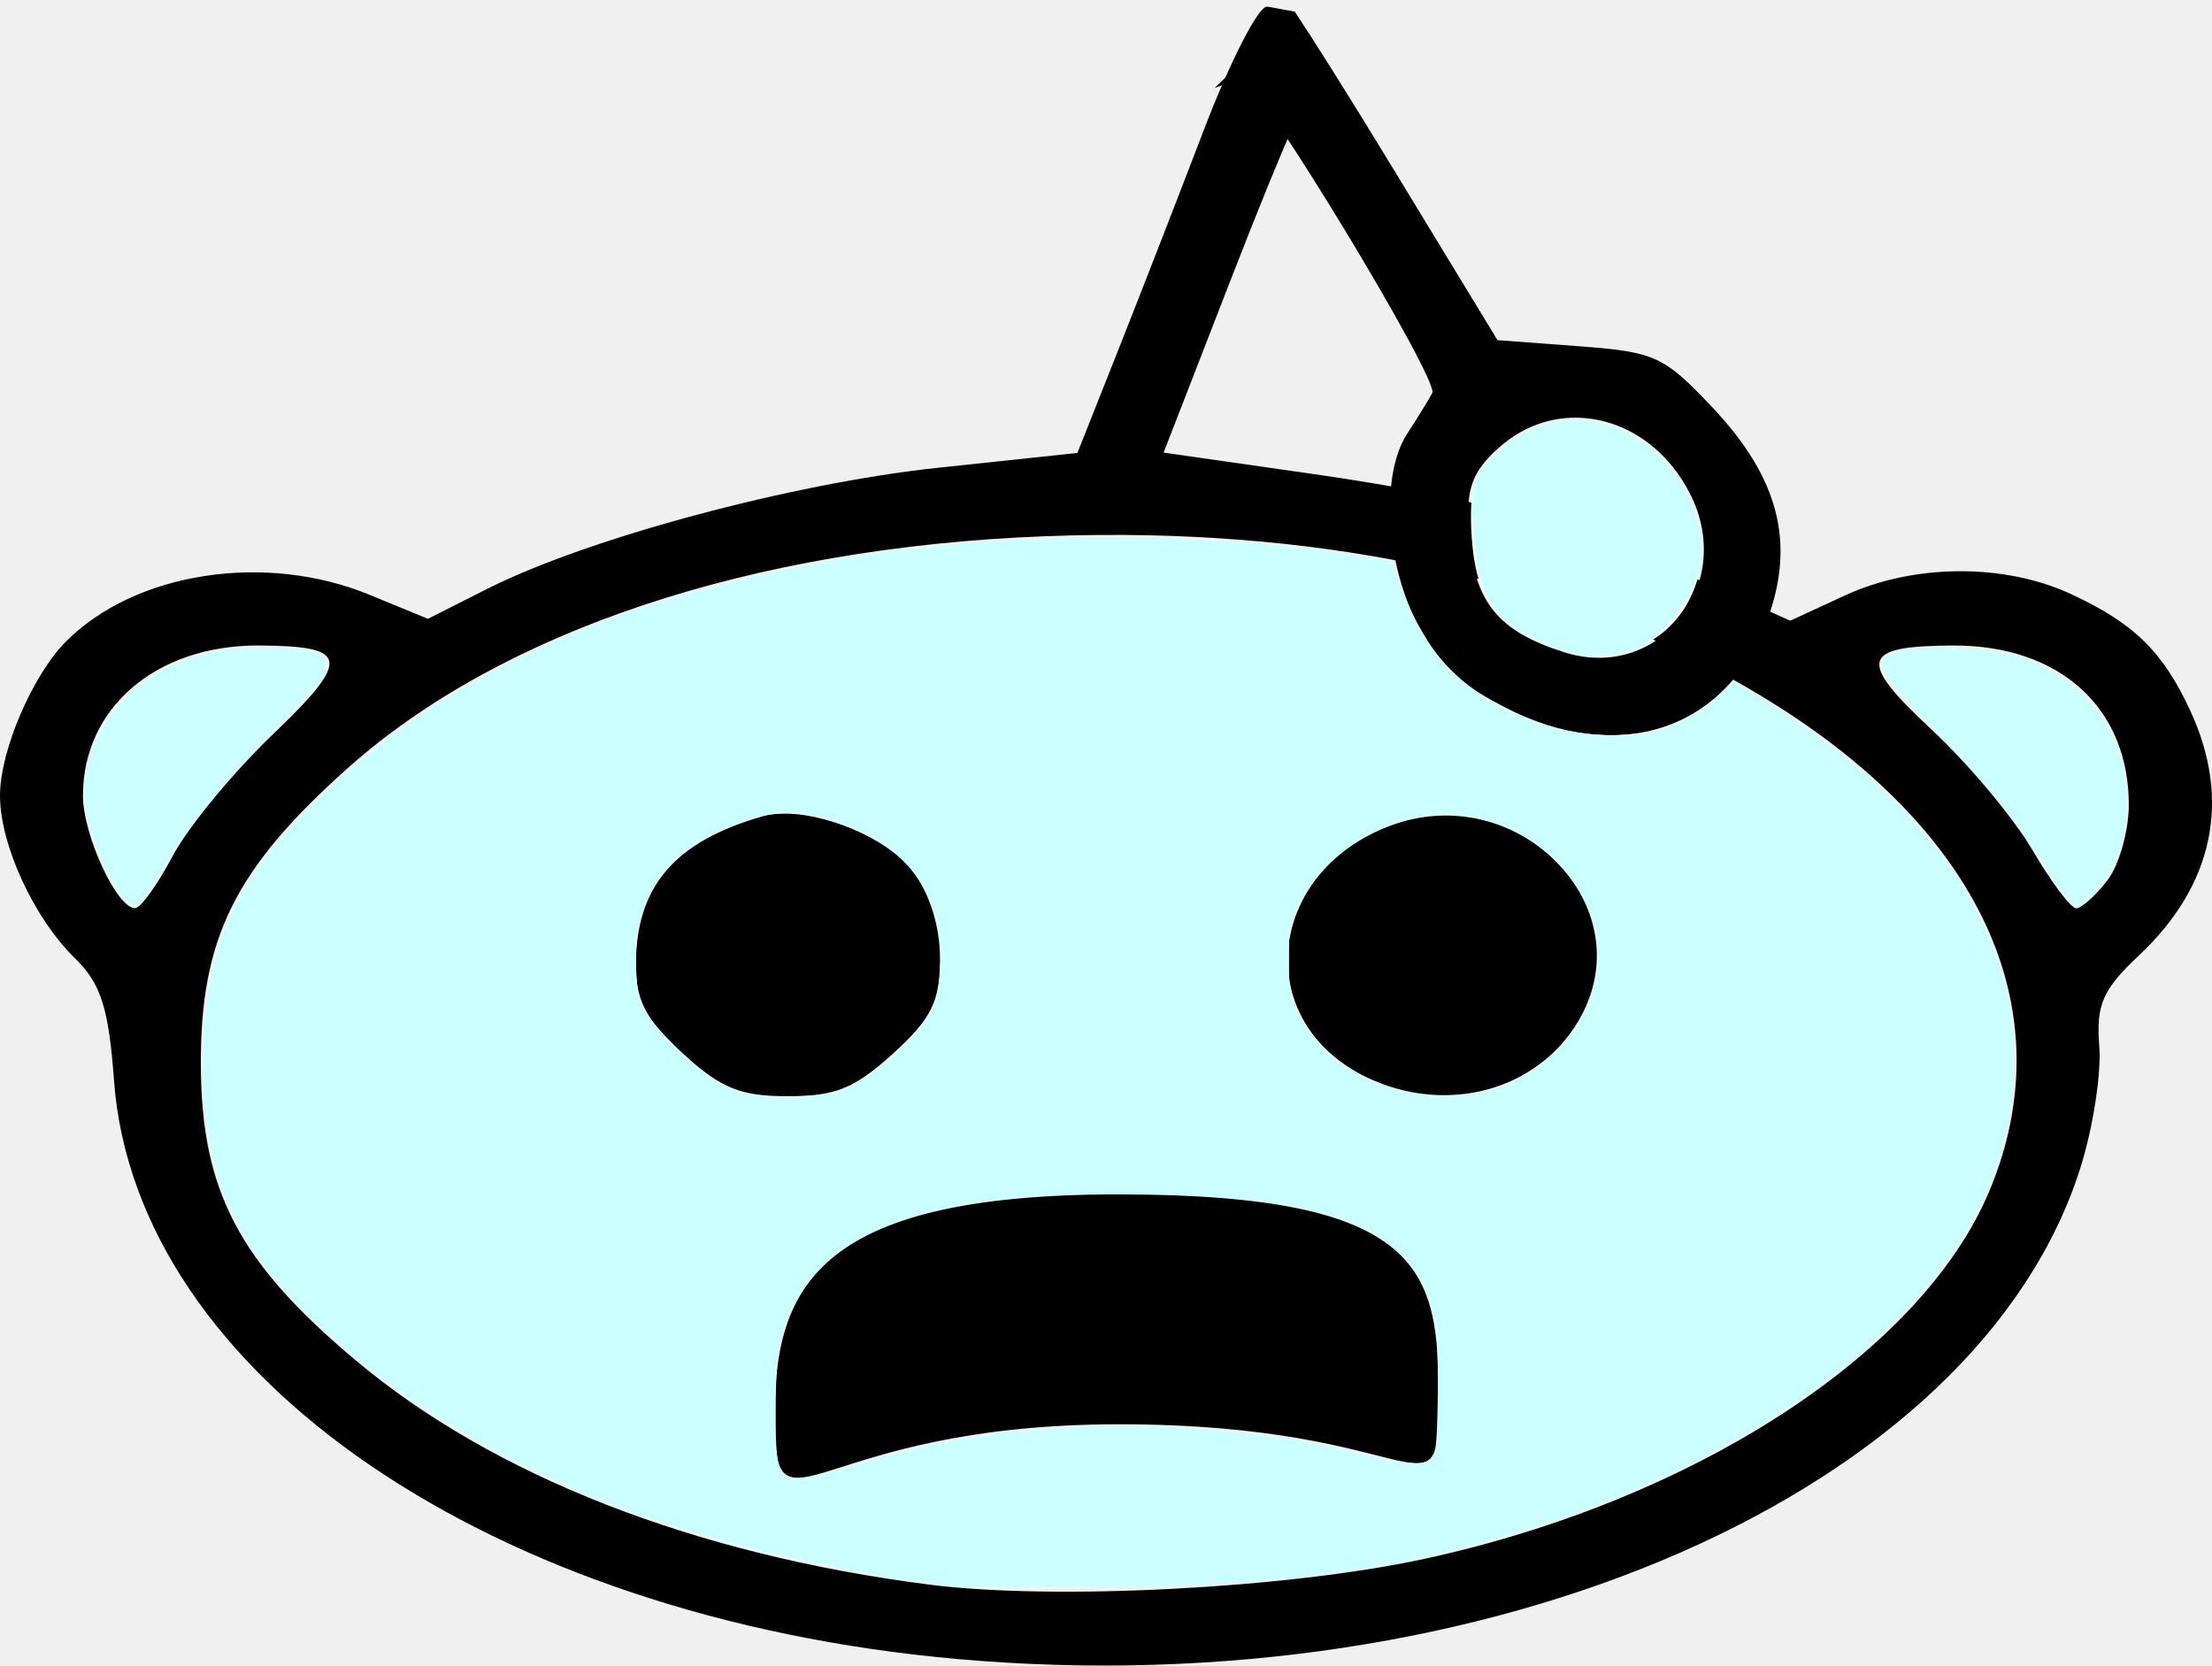
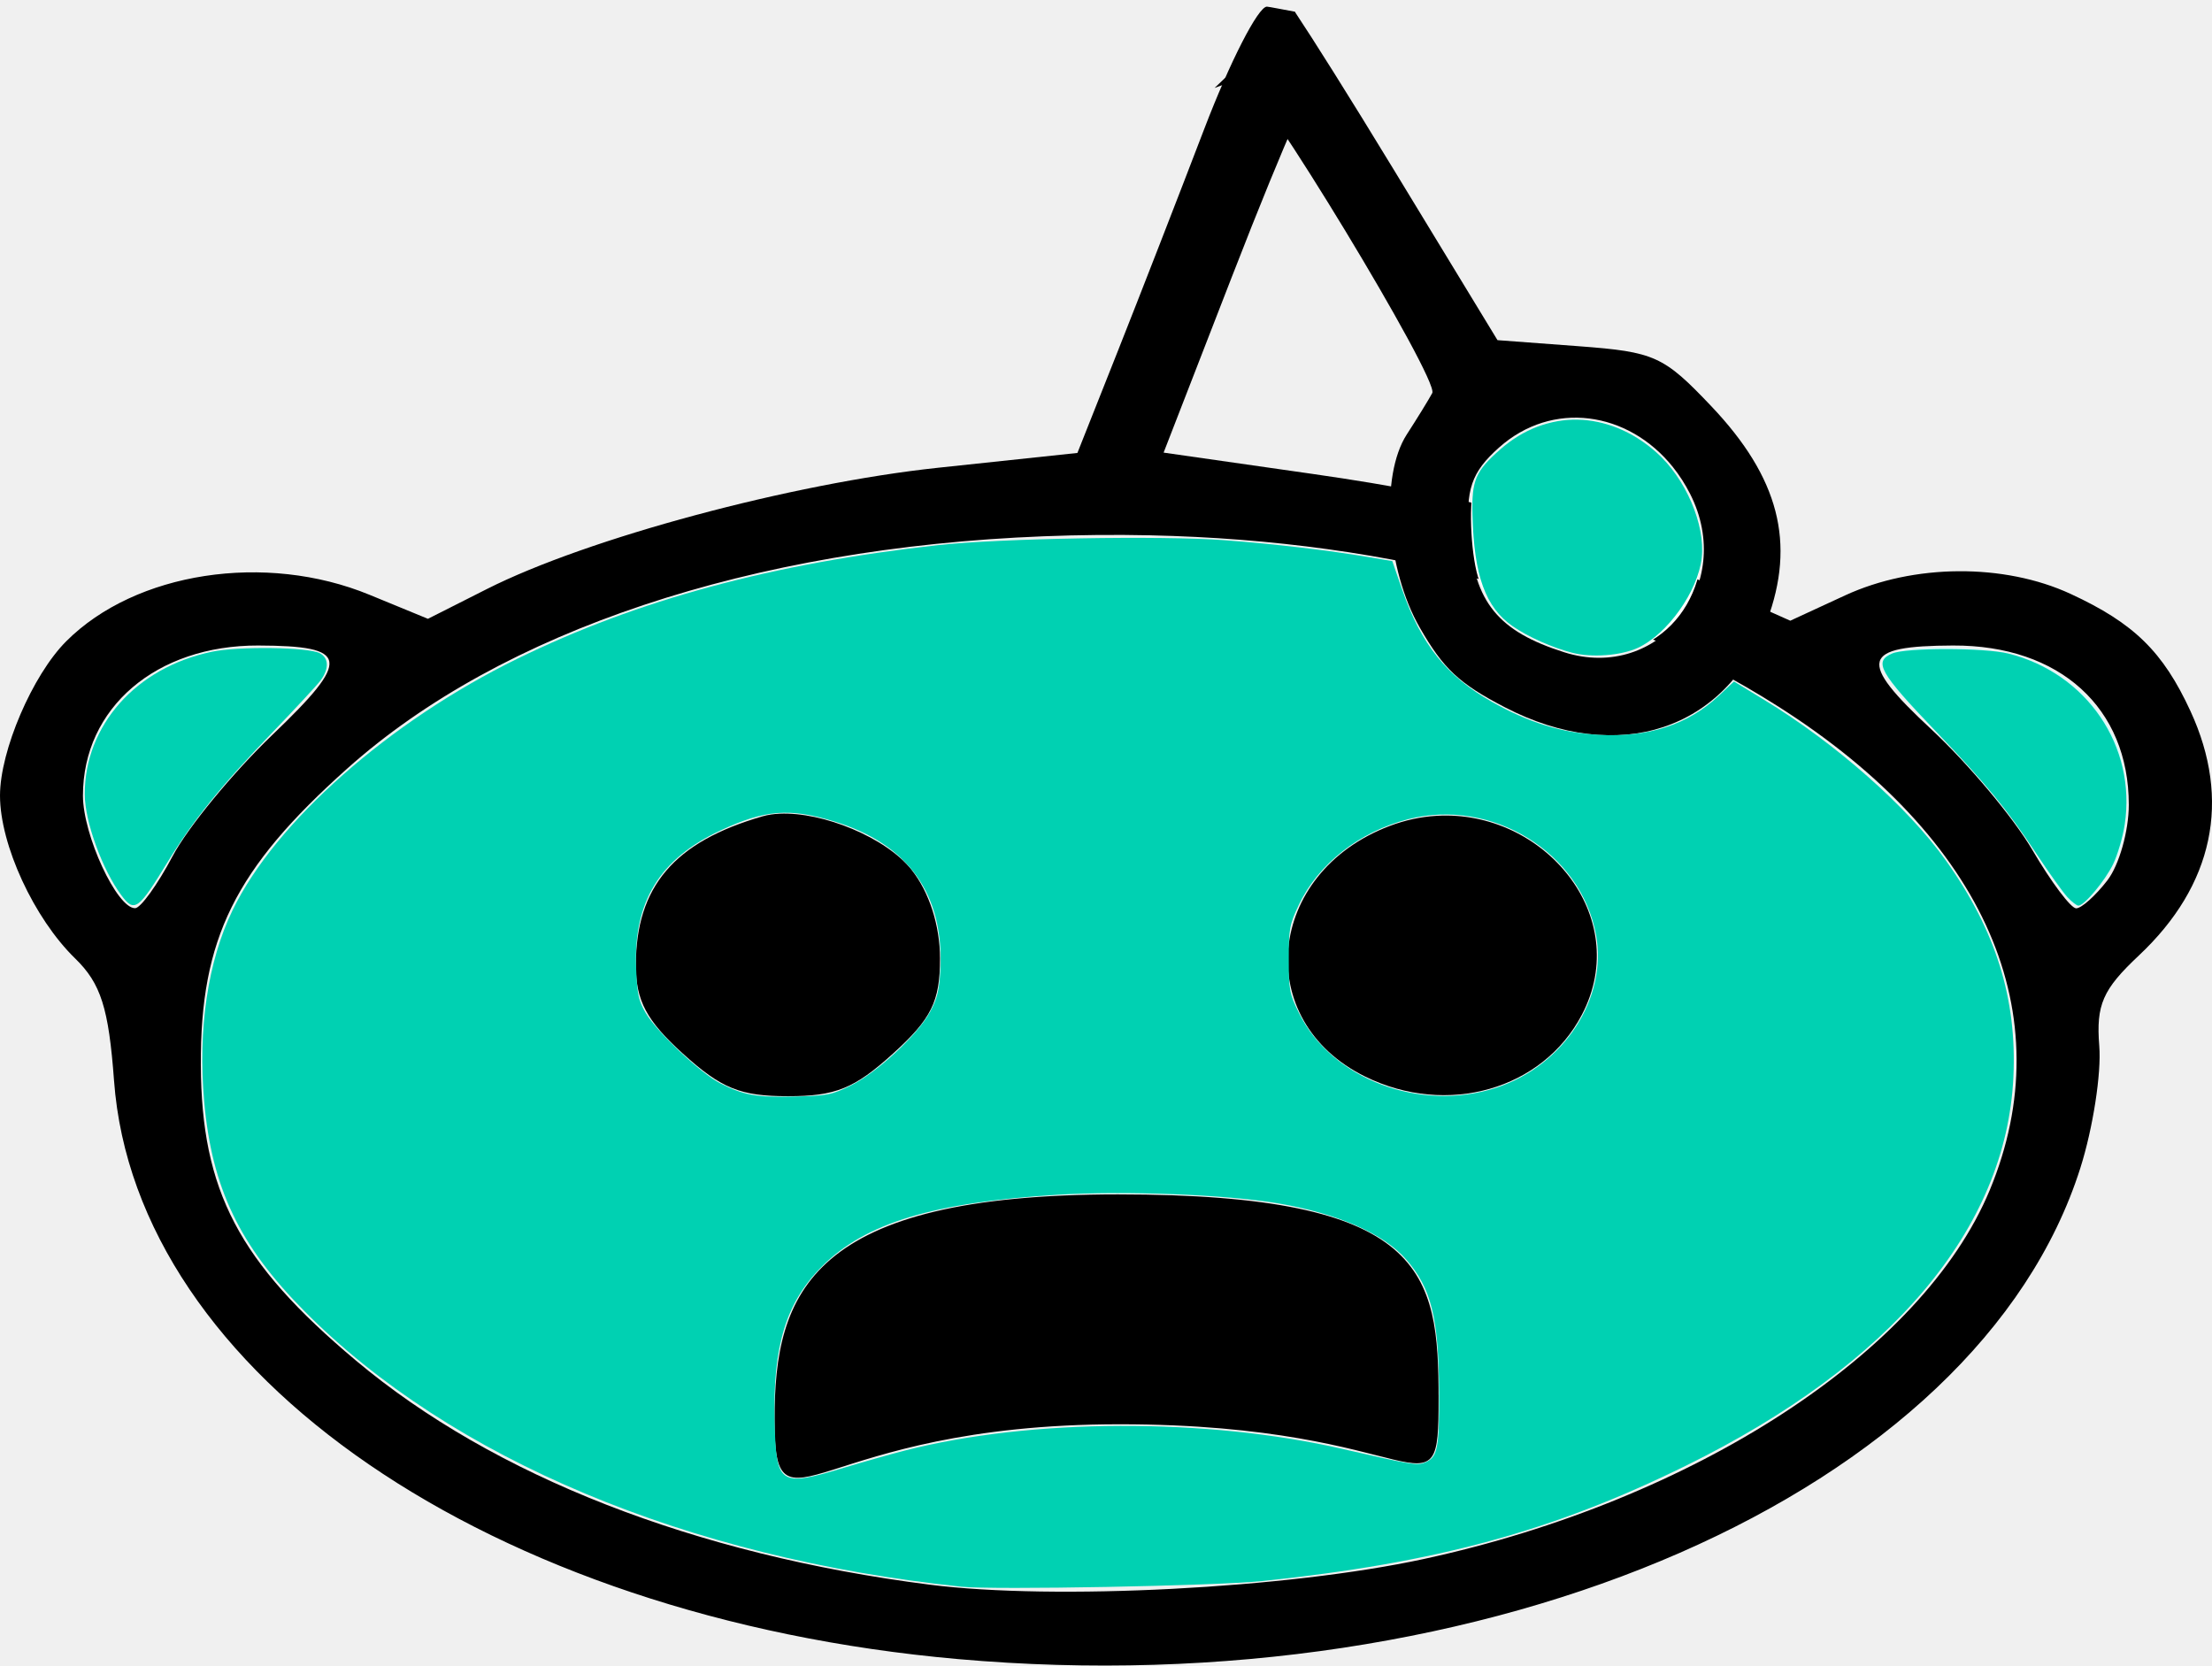
<svg xmlns="http://www.w3.org/2000/svg" width="132.802mm" height="100mm" viewBox="0 0 132.802 100" version="1.1" id="svg8">
  <defs id="defs2" />
  <g id="layer1" transform="translate(-61.73628,-138.7776)">
    <ellipse style="fill:none;stroke-width:0.265" id="path815" cx="114.527" cy="125.021" rx="35.152" ry="38.176" />
    <path style="fill:#000000;fill-opacity:1;stroke:#000000;stroke-width:0.153;stroke-miterlimit:4;stroke-dasharray:none;stroke-opacity:1" d="m 148.028,222.757 c 0,7.593 -0.638,1.457 -19.08,1.457 -18.441,0 -20.632,7.372 -20.632,-0.22 0,-7.593 2.101,-13.429 20.542,-13.429 18.441,0 19.169,4.6 19.169,12.193 z" id="path837" />
    <path style="fill:#000000;stroke-width:2.986" d="m 559.258,709.645 c -3.475,0.213 -7.032,0.952 -10.586,2.297 -28.096,10.637 -31.37,44.184 -5.551,56.877 18.587,9.138 40.264,2.949 49.158,-14.033 11.708,-22.355 -8.693,-46.631 -33.021,-45.141 z" id="path4575" transform="scale(0.2645833)" />
    <path style="fill:#000000;stroke-width:2.986" d="m 527.143,527.166 c -1.887,-0.329 -5.932,-1.146 -6.336,-1.145 -1.982,0.008 -8.371,12.478 -14.199,27.711 -5.828,15.233 -14.693,38.017 -19.697,50.631 l -9.1,22.934 -31.617,3.361 c -33.143,3.523 -79.589,16.006 -102.359,27.51 l -13.396,6.768 -13.266,-5.455 c -23.604,-9.708 -53.108,-5.18 -68.82,10.562 -7.66,7.675 -15.018,24.831 -15.018,35.014 0,11.159 7.706,27.862 17.047,36.947 5.839,5.679 7.612,11.248 8.828,27.736 4.912,66.609 85.497,121.862 191.428,131.252 120.568,10.688 231.396,-37.787 254.75,-111.426 2.858,-9.012 4.791,-21.462 4.297,-27.666 -0.748,-9.39 0.758,-12.837 8.982,-20.562 16.954,-15.925 21.033,-35.24 11.713,-55.451 -6.226,-13.501 -12.827,-19.958 -27.201,-26.605 -15.105,-6.985 -35.624,-6.844 -51.199,0.352 l -12.41,5.732 -19.436,-8.67 c -29.45,-13.136 -51.748,-19.312 -88.945,-24.635 l -33.818,-4.84 15.426,-39.729 c 6.493,-16.725 11.501,-28.843 14.348,-35.205 z M 494.346,645.99 c 55.495,1.213 104.143,14.44 142.582,38.898 46.944,29.87 64.429,69.907 47.904,109.693 -15.257,36.734 -66.861,70.369 -128.42,83.703 -30.861,6.684 -83.84,9.437 -112.137,5.826 -53.271,-6.798 -98.904,-24.623 -130.168,-50.85 -26.593,-22.308 -35.086,-38.497 -35.201,-67.1 -0.115,-28.658 7.704,-44.469 33.279,-67.293 34.969,-31.208 91.561,-50.074 157.969,-52.66 8.197,-0.319 16.264,-0.392 24.191,-0.219 z m -202.355,25.006 c 20.661,0.075 21.13,3.048 3.197,20.23 -9.039,8.661 -19.242,21.056 -22.676,27.545 -3.433,6.489 -7.266,11.817 -8.516,11.832 -4.129,0.059 -11.842,-16.582 -11.842,-25.547 0,-19.926 16.63,-34.145 39.836,-34.061 z m 384.557,0 c 24.152,-0.088 39.836,14.138 39.836,36.131 0,5.982 -2.197,13.719 -4.883,17.193 -2.686,3.474 -5.863,6.316 -7.062,6.316 -1.199,0 -5.674,-5.969 -9.945,-13.264 -4.271,-7.295 -14.609,-19.63 -22.973,-27.41 -16.822,-15.649 -15.963,-18.886 5.027,-18.967 z M 410.262,709.158 c -1.394,0.064 -2.693,0.255 -3.859,0.59 -20.093,5.766 -28.781,15.976 -28.781,33.82 0,8.007 2.432,12.576 10.664,20.035 8.743,7.922 13.04,9.664 23.84,9.664 10.8,0 15.095,-1.742 23.838,-9.664 8.739,-7.918 10.666,-11.814 10.666,-21.586 0,-7.453 -2.405,-14.983 -6.41,-20.08 -5.795,-7.374 -20.197,-13.225 -29.957,-12.779 z" id="path4573" transform="scale(0.2645833)" />
    <g id="g4585" transform="translate(-14.11776,14.22234)">
      <path id="path864" d="m 153.591,125.257 -4.818,4.579 c 0.533,-0.188 1.551,-0.582 1.623,-0.576 0.951,0.071 11.875,18.102 11.447,18.894 -0.222,0.41 -0.909,1.527 -1.527,2.481 -1.616,2.497 -1.241,8.083 0.78,11.607 1.419,2.474 2.365,3.359 5.112,4.781 6.795,3.518 13.28,1.379 15.727,-5.187 1.743,-4.678 0.725,-8.608 -3.336,-12.888 -2.87,-3.024 -3.4,-3.264 -7.957,-3.605 l -4.883,-0.365 -6.222,-10.228 c -2.724,-4.478 -4.85,-7.845 -5.946,-9.492 z m 22.704,27.347 c 0.385,0.482 0.732,1.019 1.031,1.609 2.768,5.457 -1.876,11.302 -7.553,9.507 -3.974,-1.256 -5.401,-3.008 -5.72,-7.022 -0.219,-2.751 0.135,-3.788 1.799,-5.273 3.191,-2.848 7.75,-2.193 10.444,1.179 z" style="fill:#000000;stroke-width:0.79" />
      <path transform="scale(0.2645833)" id="path4577" d="m 645.776,619.258 c -7.405,-1.026 -16.473,-5.744 -20.046,-10.428 -1.068,-1.4 -2.573,-4.195 -3.345,-6.211 -1.841,-4.806 -2.539,-16.926 -1.241,-21.56 1.277,-4.562 6.449,-9.736 12.65,-12.658 4.182,-1.97 5.615,-2.28 10.554,-2.28 4.938,0 6.371,0.31 10.553,2.279 11.902,5.607 19.818,19.483 17.659,30.954 -1.599,8.495 -6.477,14.901 -13.84,18.175 -4.303,1.914 -8.025,2.411 -12.943,1.729 z" style="fill:#ffffff;fill-opacity:1;stroke:none;stroke-width:0.715;stroke-miterlimit:4;stroke-dasharray:none;stroke-opacity:1" />
    </g>
-     <path style="fill:#ffffff;fill-opacity:1;stroke:none;stroke-width:0.715;stroke-miterlimit:4;stroke-dasharray:none;stroke-opacity:1" d="m 451.49,884.57 c -62.162,-6.494 -115.82,-29.001 -149.077,-62.531 -14.753,-14.873 -21.017,-27.982 -22.752,-47.615 -1.451,-16.405 0.834,-31.764 6.451,-43.369 9.694,-20.029 35.528,-42.833 64.664,-57.082 27.319,-13.36 57.805,-21.593 95.357,-25.749 14.029,-1.553 50.815,-2.192 65,-1.129 11.409,0.855 23.518,2.274 32.815,3.846 l 5.315,0.899 2.242,6.477 c 4.301,12.426 10.08,19.647 20.387,25.472 8.329,4.708 15.863,7.031 24.245,7.477 11.267,0.6 20.159,-2.281 27.111,-8.784 l 3.551,-3.321 6.87,4.182 c 16.291,9.917 32.561,24.299 41.207,36.428 11.339,15.905 16.159,31.383 15.317,49.183 -1.627,34.383 -27.626,65.204 -74.416,88.215 -30.116,14.811 -56.68,22.034 -96.071,26.123 -10.541,1.094 -60.938,2.039 -68.214,1.279 z m -26.649,-26.989 c 4.442,-1.344 10.713,-3.115 13.934,-3.934 28.64,-7.29 68.255,-7.429 99.144,-0.347 15.525,3.559 16.896,3.791 18.604,3.141 3.024,-1.15 3.43,-3.085 3.364,-16.059 -0.085,-16.763 -1.784,-23.575 -7.509,-30.102 -5.137,-5.857 -15.606,-10.428 -29.103,-12.708 -11.791,-1.992 -34.839,-2.886 -50.038,-1.942 -28.196,1.753 -43.551,6.423 -53.356,16.228 -8.198,8.198 -11.209,18.045 -10.781,35.252 0.358,14.386 1.121,14.893 15.741,10.47 z m 1.548,-86.739 c 5.912,-2.91 15.122,-11.448 17.945,-16.634 1.67,-3.068 2.131,-4.925 2.374,-9.56 0.902,-17.185 -7.278,-28.619 -24.147,-33.754 -10.083,-3.069 -15.677,-2.622 -25.704,2.053 -13.837,6.452 -19.787,16.144 -19.18,31.246 0.238,5.922 0.558,7.422 2.167,10.168 2.549,4.35 12.503,13.74 16.957,15.997 5.342,2.707 8.134,3.199 16.935,2.987 7.329,-0.177 8.332,-0.375 12.654,-2.503 z m 146.529,0.483 c 15.286,-5.035 25.225,-20.302 22.576,-34.679 -3.445,-18.697 -23.584,-31.105 -42.604,-26.249 -11.06,2.824 -20.425,10.146 -24.805,19.395 -2.147,4.534 -2.309,5.402 -2.309,12.39 0,7.024 0.151,7.821 2.305,12.197 7.402,15.036 27.536,22.645 44.838,16.946 z" id="path4587" transform="scale(0.2645833)" />
+     <path style="fill:#00d1b2;fill-opacity:1;stroke:none;stroke-width:0.715;stroke-miterlimit:4;stroke-dasharray:none;stroke-opacity:1" d="m 451.49,884.57 c -62.162,-6.494 -115.82,-29.001 -149.077,-62.531 -14.753,-14.873 -21.017,-27.982 -22.752,-47.615 -1.451,-16.405 0.834,-31.764 6.451,-43.369 9.694,-20.029 35.528,-42.833 64.664,-57.082 27.319,-13.36 57.805,-21.593 95.357,-25.749 14.029,-1.553 50.815,-2.192 65,-1.129 11.409,0.855 23.518,2.274 32.815,3.846 l 5.315,0.899 2.242,6.477 c 4.301,12.426 10.08,19.647 20.387,25.472 8.329,4.708 15.863,7.031 24.245,7.477 11.267,0.6 20.159,-2.281 27.111,-8.784 l 3.551,-3.321 6.87,4.182 c 16.291,9.917 32.561,24.299 41.207,36.428 11.339,15.905 16.159,31.383 15.317,49.183 -1.627,34.383 -27.626,65.204 -74.416,88.215 -30.116,14.811 -56.68,22.034 -96.071,26.123 -10.541,1.094 -60.938,2.039 -68.214,1.279 z m -26.649,-26.989 c 4.442,-1.344 10.713,-3.115 13.934,-3.934 28.64,-7.29 68.255,-7.429 99.144,-0.347 15.525,3.559 16.896,3.791 18.604,3.141 3.024,-1.15 3.43,-3.085 3.364,-16.059 -0.085,-16.763 -1.784,-23.575 -7.509,-30.102 -5.137,-5.857 -15.606,-10.428 -29.103,-12.708 -11.791,-1.992 -34.839,-2.886 -50.038,-1.942 -28.196,1.753 -43.551,6.423 -53.356,16.228 -8.198,8.198 -11.209,18.045 -10.781,35.252 0.358,14.386 1.121,14.893 15.741,10.47 z m 1.548,-86.739 c 5.912,-2.91 15.122,-11.448 17.945,-16.634 1.67,-3.068 2.131,-4.925 2.374,-9.56 0.902,-17.185 -7.278,-28.619 -24.147,-33.754 -10.083,-3.069 -15.677,-2.622 -25.704,2.053 -13.837,6.452 -19.787,16.144 -19.18,31.246 0.238,5.922 0.558,7.422 2.167,10.168 2.549,4.35 12.503,13.74 16.957,15.997 5.342,2.707 8.134,3.199 16.935,2.987 7.329,-0.177 8.332,-0.375 12.654,-2.503 z m 146.529,0.483 c 15.286,-5.035 25.225,-20.302 22.576,-34.679 -3.445,-18.697 -23.584,-31.105 -42.604,-26.249 -11.06,2.824 -20.425,10.146 -24.805,19.395 -2.147,4.534 -2.309,5.402 -2.309,12.39 0,7.024 0.151,7.821 2.305,12.197 7.402,15.036 27.536,22.645 44.838,16.946 z" id="path4587" transform="scale(0.2645833)" />
    <path style="fill:#ffffff;fill-opacity:1;stroke:none;stroke-width:0.715;stroke-miterlimit:4;stroke-dasharray:none;stroke-opacity:1" d="m 260.892,727.704 c -4.337,-5.779 -8.331,-16.786 -8.331,-22.961 0,-4.301 1.549,-10.757 3.495,-14.561 3.507,-6.857 11.374,-13.266 20.119,-16.391 4.886,-1.746 6.236,-1.902 16.744,-1.939 12.413,-0.044 14.643,0.483 14.643,3.46 0,2.24 -1.515,4.106 -12.82,15.792 -11.318,11.7 -17.67,19.458 -22.304,27.243 -4.63,7.778 -7.56,11.679 -8.773,11.679 -0.567,0 -1.815,-1.045 -2.773,-2.321 z" id="path4589" transform="scale(0.2645833)" />
    <path style="fill:#ccffff;fill-opacity:1;stroke:none;stroke-width:0.715;stroke-miterlimit:4;stroke-dasharray:none;stroke-opacity:1" d="m 701.078,726.632 c -1.377,-1.866 -3.902,-5.643 -5.613,-8.393 -5.194,-8.349 -11.982,-16.556 -23.386,-28.275 -10.29,-10.574 -12.373,-13.481 -11.426,-15.949 1.207,-3.145 22.506,-3.383 31.551,-0.352 10.331,3.462 18.543,11.393 21.868,21.119 2.326,6.804 2.339,16.501 0.031,23.249 -1.698,4.964 -7.244,11.994 -9.462,11.994 -0.584,0 -2.187,-1.527 -3.564,-3.393 z" id="path4591" transform="scale(0.2645833)" />
-     <path style="fill:#ccffff;fill-opacity:1;stroke:none;stroke-width:0.715;stroke-miterlimit:4;stroke-dasharray:none;stroke-opacity:1" d="m 702.431,728.061 c -1.005,-1.08 -4.164,-5.5 -7.02,-9.821 -6.66,-10.078 -11.332,-15.762 -22.867,-27.822 -12.803,-13.386 -14.144,-15.796 -9.804,-17.627 3.123,-1.318 20.898,-1.306 26.25,0.018 17.838,4.411 29.174,21.043 26.463,38.824 -0.434,2.848 -1.619,6.889 -2.633,8.98 -1.829,3.773 -6.546,9.413 -7.872,9.413 -0.38,0 -1.513,-0.884 -2.518,-1.964 z" id="path4593" transform="scale(0.2645833)" />
-     <path style="fill:#ccffff;fill-opacity:1;stroke:none;stroke-width:0.715;stroke-miterlimit:4;stroke-dasharray:none;stroke-opacity:1" d="m 590.062,672.635 c -4.569,-1.182 -9.966,-3.588 -13.455,-5.998 -6.215,-4.291 -8.807,-11.456 -9.161,-25.319 -0.199,-7.787 0.689,-9.875 6.295,-14.811 10.496,-9.239 24.497,-8.994 35.396,0.618 6.655,5.87 11.173,16.332 10.343,23.955 -0.824,7.566 -7.811,17.404 -14.531,20.459 -3.891,1.769 -10.426,2.249 -14.888,1.094 z" id="path4595" transform="scale(0.2645833)" />
-     <path style="fill:#ccffff;fill-opacity:1;stroke:none;stroke-width:0.715;stroke-miterlimit:4;stroke-dasharray:none;stroke-opacity:1" d="m 450.776,884.576 c -25.369,-2.59 -56.847,-10.085 -79.286,-18.88 -39.285,-15.398 -73.189,-41.215 -84.908,-64.656 -5.837,-11.675 -8.414,-27.922 -6.981,-44.005 1.867,-20.952 8.312,-33.959 25.052,-50.561 26.705,-26.485 62.337,-43.895 108.98,-53.252 23.819,-4.778 45.231,-6.769 72.81,-6.769 21.253,0 39.444,1.419 57.904,4.518 l 5,0.839 1.514,4.718 c 5.228,16.293 15.379,26.439 32.28,32.265 7.214,2.487 17.405,3.337 23.863,1.991 5.497,-1.145 11.856,-4.424 16.26,-8.384 l 3.629,-3.262 5.796,3.567 c 32.221,19.829 51.034,42.737 56.46,68.749 1.965,9.421 1.464,23.135 -1.2,32.857 -4.745,17.317 -15.982,33.571 -33.149,47.951 -29.143,24.412 -72.157,42.475 -116.166,48.78 -18.773,2.69 -30.109,3.402 -57.5,3.614 -15.125,0.117 -28.786,0.081 -30.357,-0.079 z m -24.585,-27.427 c 17.924,-5.378 28.663,-7.362 46.728,-8.634 22.865,-1.609 47.799,0.49 69.883,5.883 10.223,2.496 13.667,2.739 15.33,1.079 1.03,-1.029 1.25,-3.081 1.443,-13.474 0.126,-6.809 -0.123,-14.341 -0.56,-16.941 -2.043,-12.151 -9.074,-19.67 -22.866,-24.451 -16.282,-5.644 -58.846,-7.035 -83.845,-2.74 -24.623,4.231 -37.647,13.985 -41.979,31.439 -0.619,2.496 -0.976,8.107 -0.977,15.385 -0.003,17.202 0.291,17.419 16.841,12.453 z m -1.257,-85.565 c 6.852,-3.031 16.794,-12.153 19.916,-18.273 0.962,-1.885 1.581,-4.819 1.817,-8.609 1.044,-16.768 -7.119,-28.373 -23.692,-33.685 -8.403,-2.693 -14.737,-2.601 -22.23,0.325 -16.177,6.317 -23.184,15.856 -23.184,31.562 0,8.617 1.308,11.404 8.873,18.911 10.069,9.992 14.62,11.885 27.601,11.484 5.705,-0.177 8.363,-0.595 10.898,-1.716 z m 145.446,0.478 c 5.357,-1.142 12.576,-5.429 16.766,-9.954 11.793,-12.738 11.67,-29.207 -0.312,-41.685 -8.949,-9.32 -21.897,-13.141 -33.918,-10.01 -11.004,2.866 -20.247,10.073 -24.694,19.255 -2.278,4.703 -2.423,5.446 -2.433,12.5 -0.01,6.643 0.206,7.963 1.889,11.554 3.507,7.481 10.296,13.48 18.933,16.731 8.045,3.028 14.932,3.494 23.77,1.609 z" id="path4597" transform="scale(0.2645833)" />
-     <path style="fill:#ccffff;fill-opacity:1;stroke:none;stroke-width:0.715;stroke-miterlimit:4;stroke-dasharray:none;stroke-opacity:1" d="m 260.892,727.704 c -4.337,-5.779 -8.331,-16.786 -8.331,-22.961 0,-15.649 11.603,-28.69 28.757,-32.321 6.108,-1.293 22.056,-1.07 24.636,0.344 2.059,1.129 2.072,3.602 0.032,6.27 -0.866,1.133 -5.84,6.492 -11.053,11.909 -11.505,11.956 -17.764,19.704 -23.502,29.093 -6.718,10.994 -7.575,11.617 -10.54,7.666 z" id="path4599" transform="scale(0.2645833)" />
+     <path style="fill:#00d1b2;fill-opacity:1;stroke:none;stroke-width:0.715;stroke-miterlimit:4;stroke-dasharray:none;stroke-opacity:1" d="m 702.431,728.061 c -1.005,-1.08 -4.164,-5.5 -7.02,-9.821 -6.66,-10.078 -11.332,-15.762 -22.867,-27.822 -12.803,-13.386 -14.144,-15.796 -9.804,-17.627 3.123,-1.318 20.898,-1.306 26.25,0.018 17.838,4.411 29.174,21.043 26.463,38.824 -0.434,2.848 -1.619,6.889 -2.633,8.98 -1.829,3.773 -6.546,9.413 -7.872,9.413 -0.38,0 -1.513,-0.884 -2.518,-1.964 z" id="path4593" transform="scale(0.2645833)" />
+     <path style="fill:#00d0b1;fill-opacity:1;stroke:none;stroke-width:0.715;stroke-miterlimit:4;stroke-dasharray:none;stroke-opacity:1" d="m 590.062,672.635 c -4.569,-1.182 -9.966,-3.588 -13.455,-5.998 -6.215,-4.291 -8.807,-11.456 -9.161,-25.319 -0.199,-7.787 0.689,-9.875 6.295,-14.811 10.496,-9.239 24.497,-8.994 35.396,0.618 6.655,5.87 11.173,16.332 10.343,23.955 -0.824,7.566 -7.811,17.404 -14.531,20.459 -3.891,1.769 -10.426,2.249 -14.888,1.094 z" id="path4595" transform="scale(0.2645833)" />
+     <path style="fill:#00d1b2;fill-opacity:0;stroke:none;stroke-width:0.715;stroke-miterlimit:4;stroke-dasharray:none;stroke-opacity:1" d="m 450.776,884.576 c -25.369,-2.59 -56.847,-10.085 -79.286,-18.88 -39.285,-15.398 -73.189,-41.215 -84.908,-64.656 -5.837,-11.675 -8.414,-27.922 -6.981,-44.005 1.867,-20.952 8.312,-33.959 25.052,-50.561 26.705,-26.485 62.337,-43.895 108.98,-53.252 23.819,-4.778 45.231,-6.769 72.81,-6.769 21.253,0 39.444,1.419 57.904,4.518 l 5,0.839 1.514,4.718 c 5.228,16.293 15.379,26.439 32.28,32.265 7.214,2.487 17.405,3.337 23.863,1.991 5.497,-1.145 11.856,-4.424 16.26,-8.384 l 3.629,-3.262 5.796,3.567 c 32.221,19.829 51.034,42.737 56.46,68.749 1.965,9.421 1.464,23.135 -1.2,32.857 -4.745,17.317 -15.982,33.571 -33.149,47.951 -29.143,24.412 -72.157,42.475 -116.166,48.78 -18.773,2.69 -30.109,3.402 -57.5,3.614 -15.125,0.117 -28.786,0.081 -30.357,-0.079 z m -24.585,-27.427 c 17.924,-5.378 28.663,-7.362 46.728,-8.634 22.865,-1.609 47.799,0.49 69.883,5.883 10.223,2.496 13.667,2.739 15.33,1.079 1.03,-1.029 1.25,-3.081 1.443,-13.474 0.126,-6.809 -0.123,-14.341 -0.56,-16.941 -2.043,-12.151 -9.074,-19.67 -22.866,-24.451 -16.282,-5.644 -58.846,-7.035 -83.845,-2.74 -24.623,4.231 -37.647,13.985 -41.979,31.439 -0.619,2.496 -0.976,8.107 -0.977,15.385 -0.003,17.202 0.291,17.419 16.841,12.453 z m -1.257,-85.565 c 6.852,-3.031 16.794,-12.153 19.916,-18.273 0.962,-1.885 1.581,-4.819 1.817,-8.609 1.044,-16.768 -7.119,-28.373 -23.692,-33.685 -8.403,-2.693 -14.737,-2.601 -22.23,0.325 -16.177,6.317 -23.184,15.856 -23.184,31.562 0,8.617 1.308,11.404 8.873,18.911 10.069,9.992 14.62,11.885 27.601,11.484 5.705,-0.177 8.363,-0.595 10.898,-1.716 z m 145.446,0.478 c 5.357,-1.142 12.576,-5.429 16.766,-9.954 11.793,-12.738 11.67,-29.207 -0.312,-41.685 -8.949,-9.32 -21.897,-13.141 -33.918,-10.01 -11.004,2.866 -20.247,10.073 -24.694,19.255 -2.278,4.703 -2.423,5.446 -2.433,12.5 -0.01,6.643 0.206,7.963 1.889,11.554 3.507,7.481 10.296,13.48 18.933,16.731 8.045,3.028 14.932,3.494 23.77,1.609 z" id="path4597" transform="scale(0.2645833)" />
+     <path style="fill:#00d1b2;fill-opacity:1;stroke:none;stroke-width:0.715;stroke-miterlimit:4;stroke-dasharray:none;stroke-opacity:1" d="m 260.892,727.704 c -4.337,-5.779 -8.331,-16.786 -8.331,-22.961 0,-15.649 11.603,-28.69 28.757,-32.321 6.108,-1.293 22.056,-1.07 24.636,0.344 2.059,1.129 2.072,3.602 0.032,6.27 -0.866,1.133 -5.84,6.492 -11.053,11.909 -11.505,11.956 -17.764,19.704 -23.502,29.093 -6.718,10.994 -7.575,11.617 -10.54,7.666 z" id="path4599" transform="scale(0.2645833)" />
  </g>
</svg>
